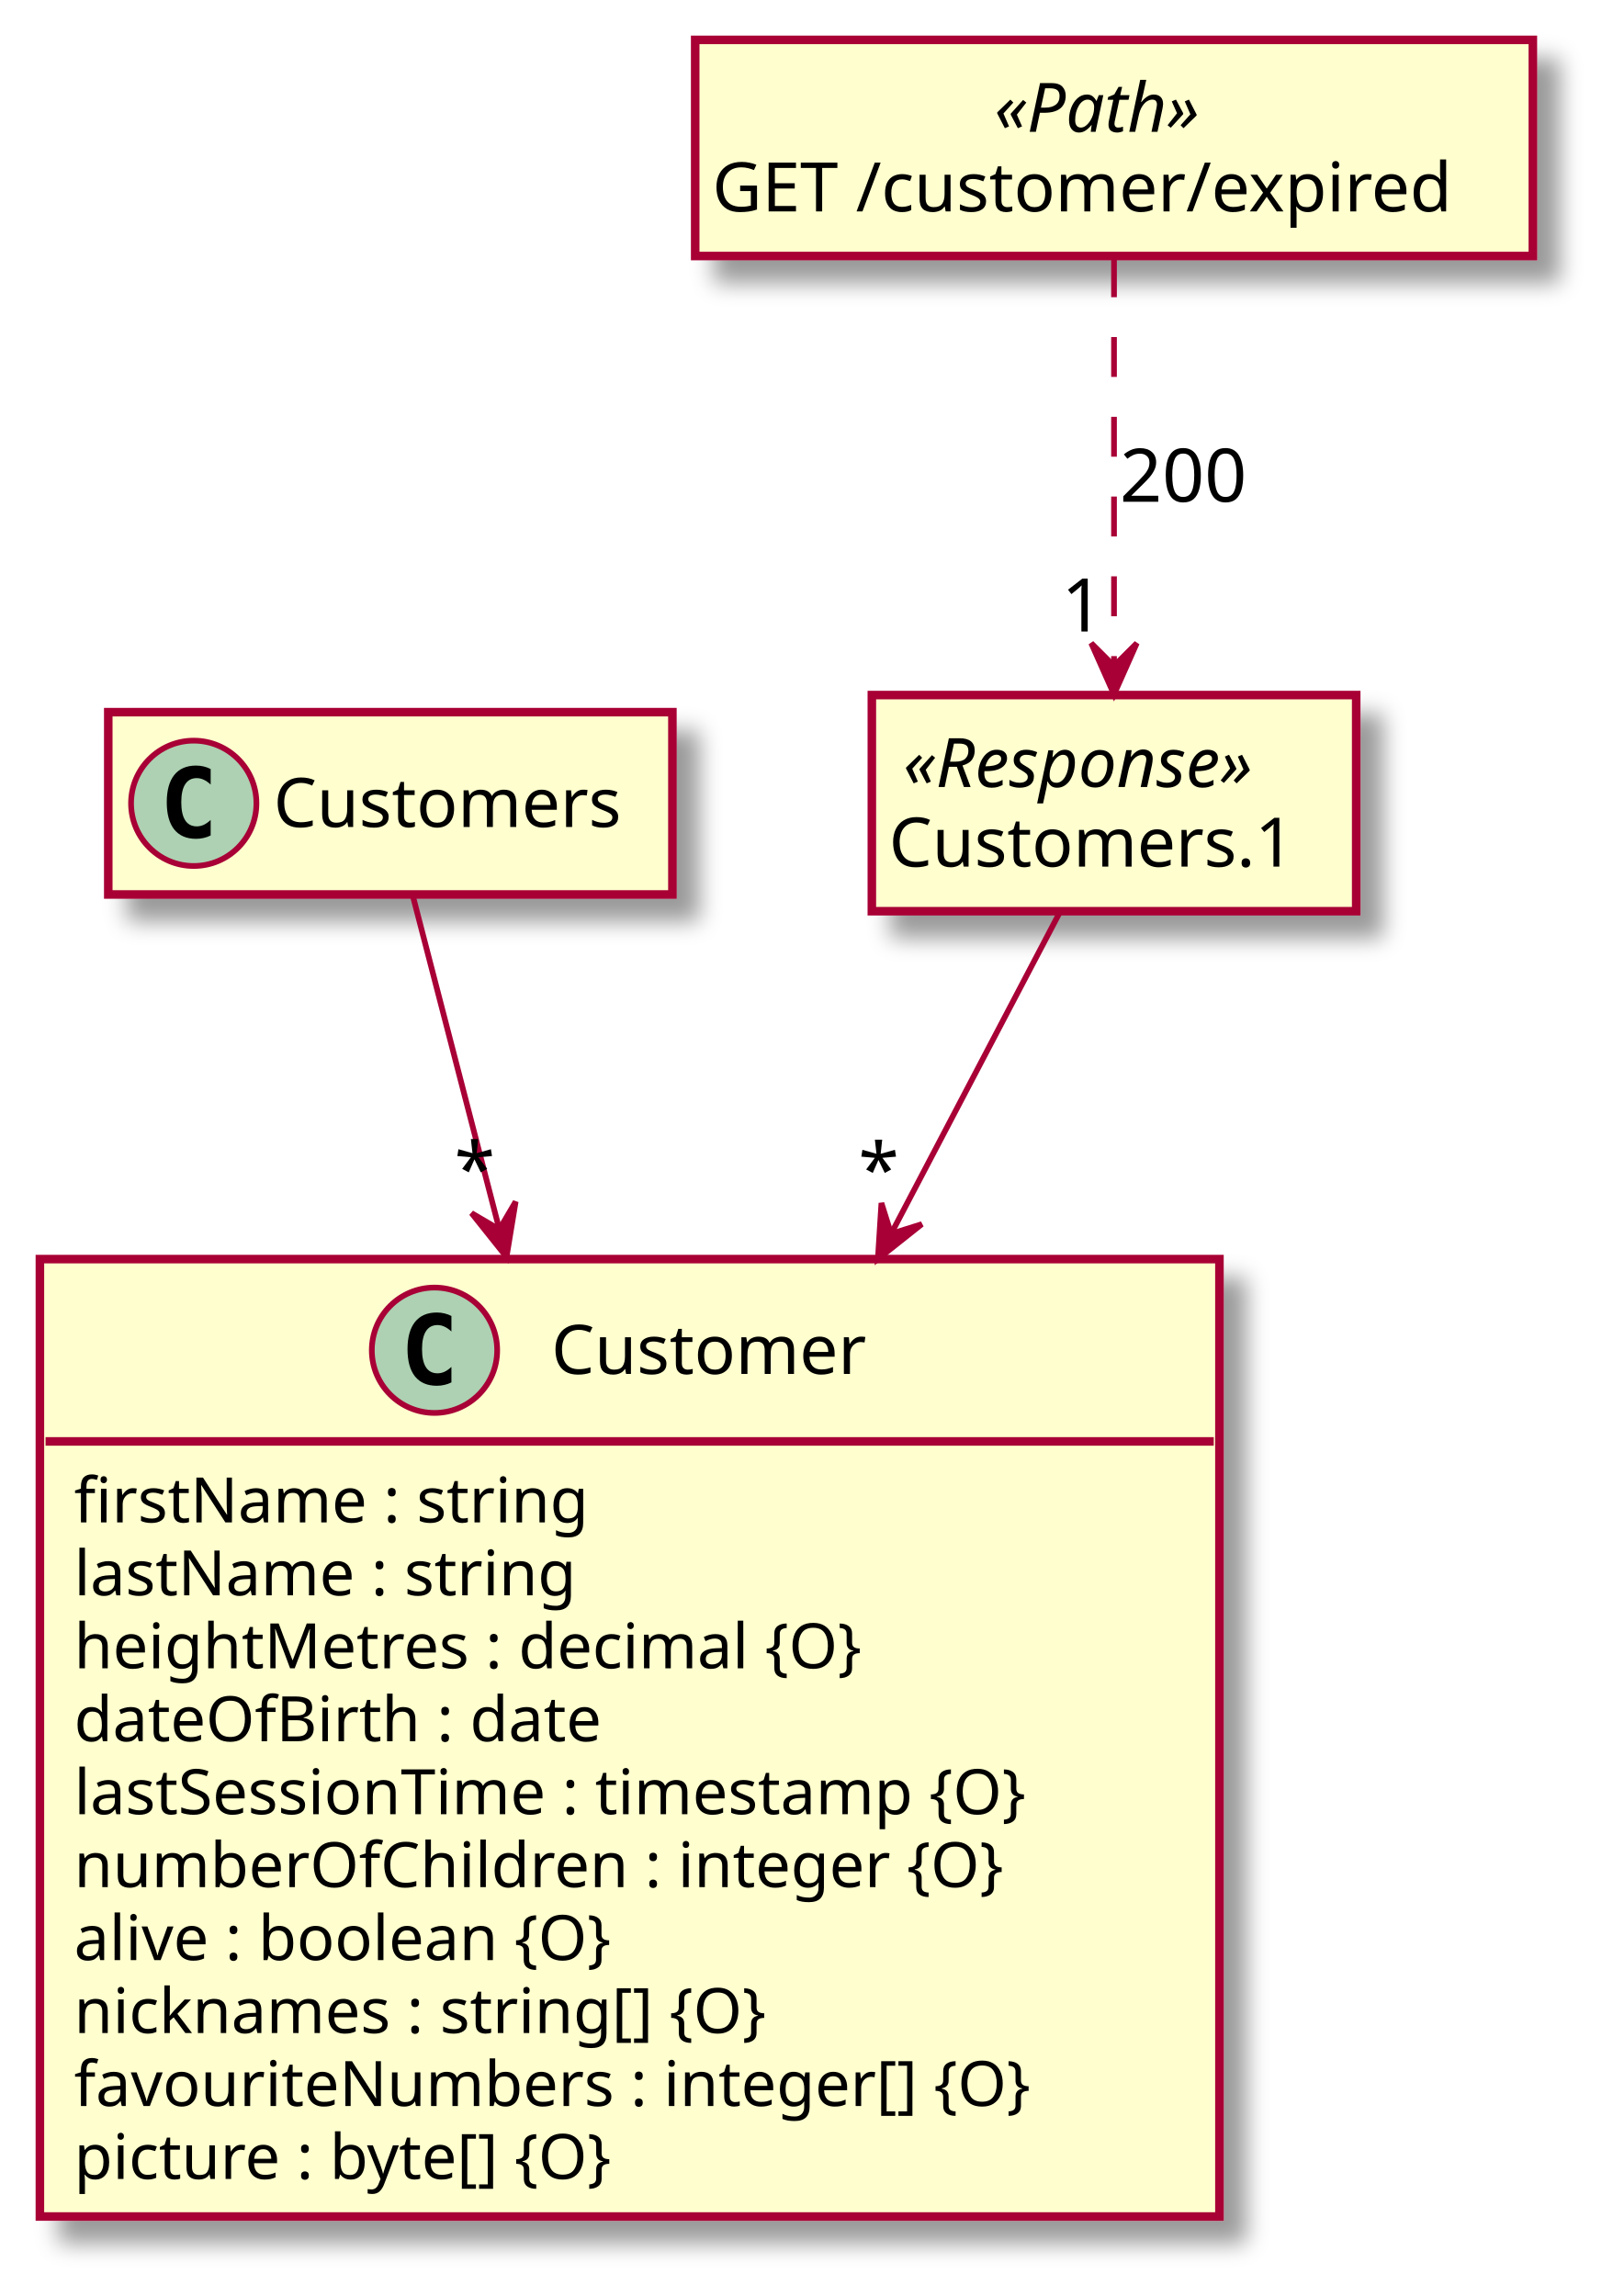
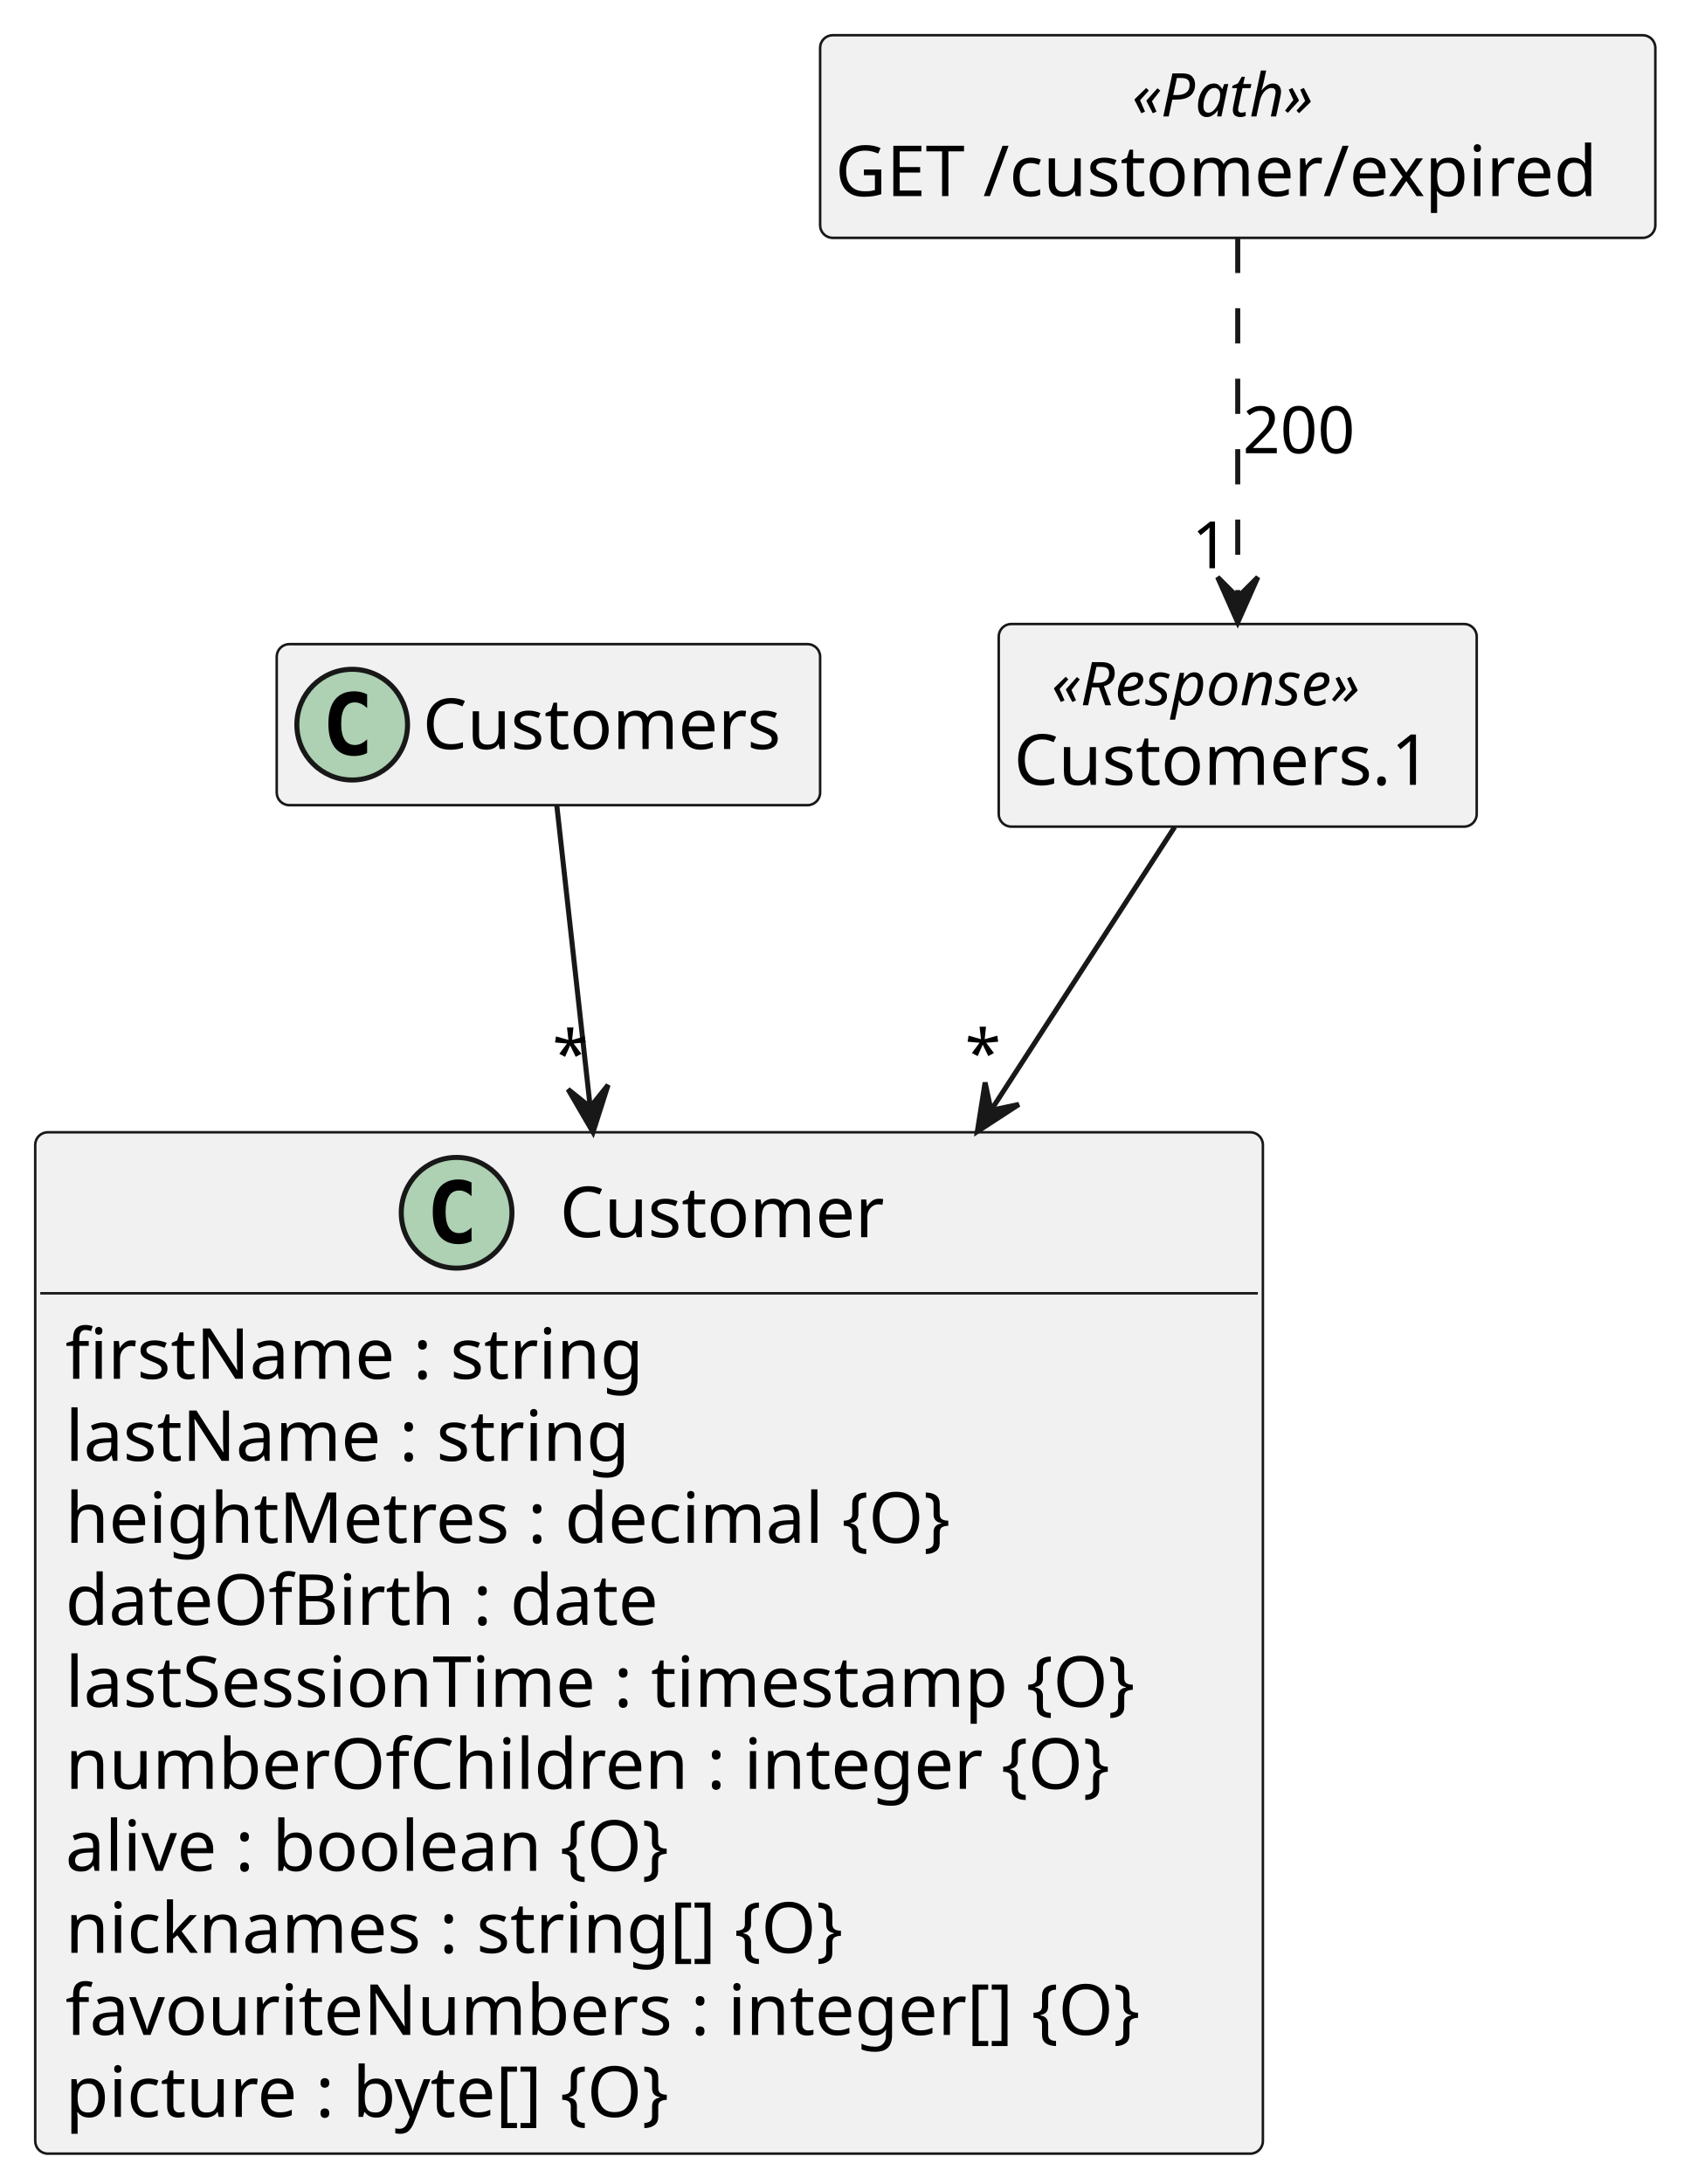
- <svg xmlns="http://www.w3.org/2000/svg" contentScriptType="application/ecmascript" contentStyleType="text/css" height="403px" preserveAspectRatio="none" style="width:283px;height:403px;" version="1.1" viewBox="0 0 283 403" width="283px" zoomAndPan="magnify">
-   <defs>
-     <filter height="300%" id="fh6a5kpxprbbz" width="300%" x="-1" y="-1">
-       <feGaussianBlur result="blurOut" stdDeviation="2.0" />
-       <feColorMatrix in="blurOut" result="blurOut2" type="matrix" values="0 0 0 0 0 0 0 0 0 0 0 0 0 0 0 0 0 0 .4 0" />
-       <feOffset dx="4.0" dy="4.0" in="blurOut2" result="blurOut3" />
-       <feBlend in="SourceGraphic" in2="blurOut3" mode="normal" />
-     </filter>
-   </defs>
+ <svg xmlns="http://www.w3.org/2000/svg" contentStyleType="text/css" height="434px" preserveAspectRatio="none" style="width:336px;height:434px;background:#FFFFFF;" version="1.1" viewBox="0 0 336 434" width="336px" zoomAndPan="magnify">
+   <defs />
  <g>
-     <rect codeLine="8" fill="#FEFECE" filter="url(#fh6a5kpxprbbz)" height="32" id="Customers" style="stroke:#A80036;stroke-width:1.5;" width="99" x="19" y="125" />
-     <ellipse cx="34" cy="141" fill="#ADD1B2" rx="11" ry="11" style="stroke:#A80036;stroke-width:1.0;" />
-     <path d="M36.969,146.641 Q36.391,146.938 35.75,147.078 Q35.109,147.234 34.406,147.234 Q31.906,147.234 30.578,145.594 Q29.266,143.938 29.266,140.812 Q29.266,137.688 30.578,136.031 Q31.906,134.375 34.406,134.375 Q35.109,134.375 35.75,134.531 Q36.406,134.688 36.969,134.984 L36.969,137.703 Q36.344,137.125 35.75,136.859 Q35.156,136.578 34.531,136.578 Q33.188,136.578 32.5,137.656 Q31.812,138.719 31.812,140.812 Q31.812,142.906 32.5,143.984 Q33.188,145.047 34.531,145.047 Q35.156,145.047 35.75,144.781 Q36.344,144.5 36.969,143.922 L36.969,146.641 Z " fill="#000000" />
-     <text fill="#000000" font-family="sans-serif" font-size="12" lengthAdjust="spacing" textLength="67" x="48" y="145.154">Customers</text>
-     <rect codeLine="11" fill="#FEFECE" filter="url(#fh6a5kpxprbbz)" height="168.047" id="Customer" style="stroke:#A80036;stroke-width:1.5;" width="207" x="7" y="221" />
-     <ellipse cx="76.25" cy="237" fill="#ADD1B2" rx="11" ry="11" style="stroke:#A80036;stroke-width:1.0;" />
-     <path d="M79.219,242.641 Q78.641,242.938 78,243.078 Q77.359,243.234 76.656,243.234 Q74.156,243.234 72.828,241.594 Q71.516,239.938 71.516,236.812 Q71.516,233.688 72.828,232.031 Q74.156,230.375 76.656,230.375 Q77.359,230.375 78,230.531 Q78.656,230.688 79.219,230.984 L79.219,233.703 Q78.594,233.125 78,232.859 Q77.406,232.578 76.781,232.578 Q75.438,232.578 74.75,233.656 Q74.062,234.719 74.062,236.812 Q74.062,238.906 74.75,239.984 Q75.438,241.047 76.781,241.047 Q77.406,241.047 78,240.781 Q78.594,240.5 79.219,239.922 L79.219,242.641 Z " fill="#000000" />
-     <text fill="#000000" font-family="sans-serif" font-size="12" lengthAdjust="spacing" textLength="60" x="96.75" y="241.154">Customer</text>
-     <line style="stroke:#A80036;stroke-width:1.5;" x1="8" x2="213" y1="253" y2="253" />
-     <text fill="#000000" font-family="sans-serif" font-size="11" lengthAdjust="spacing" textLength="101" x="13" y="267.21">firstName : string</text>
-     <text fill="#000000" font-family="sans-serif" font-size="11" lengthAdjust="spacing" textLength="99" x="13" y="280.015">lastName : string</text>
-     <text fill="#000000" font-family="sans-serif" font-size="11" lengthAdjust="spacing" textLength="157" x="13" y="292.82">heightMetres : decimal {O}</text>
-     <text fill="#000000" font-family="sans-serif" font-size="11" lengthAdjust="spacing" textLength="102" x="13" y="305.625">dateOfBirth : date</text>
-     <text fill="#000000" font-family="sans-serif" font-size="11" lengthAdjust="spacing" textLength="195" x="13" y="318.429">lastSessionTime : timestamp {O}</text>
-     <text fill="#000000" font-family="sans-serif" font-size="11" lengthAdjust="spacing" textLength="183" x="13" y="331.234">numberOfChildren : integer {O}</text>
-     <text fill="#000000" font-family="sans-serif" font-size="11" lengthAdjust="spacing" textLength="110" x="13" y="344.039">alive : boolean {O}</text>
-     <text fill="#000000" font-family="sans-serif" font-size="11" lengthAdjust="spacing" textLength="141" x="13" y="356.843">nicknames : string[] {O}</text>
-     <text fill="#000000" font-family="sans-serif" font-size="11" lengthAdjust="spacing" textLength="189" x="13" y="369.648">favouriteNumbers : integer[] {O}</text>
-     <text fill="#000000" font-family="sans-serif" font-size="11" lengthAdjust="spacing" textLength="110" x="13" y="382.453">picture : byte[] {O}</text>
-     <rect codeLine="24" fill="#FEFECE" filter="url(#fh6a5kpxprbbz)" height="37.938" id="Customers.1" style="stroke:#A80036;stroke-width:1.5;" width="85" x="153" y="122" />
-     <text fill="#000000" font-family="sans-serif" font-size="12" font-style="italic" lengthAdjust="spacing" textLength="74" x="158.5" y="138.139">«Response»</text>
-     <text fill="#000000" font-family="sans-serif" font-size="12" lengthAdjust="spacing" textLength="79" x="156" y="152.107">Customers.1</text>
-     <rect codeLine="27" fill="#FEFECE" filter="url(#fh6a5kpxprbbz)" height="37.938" id="GET /customer/expired" style="stroke:#A80036;stroke-width:1.5;" width="147" x="122" y="7" />
-     <text fill="#000000" font-family="sans-serif" font-size="12" font-style="italic" lengthAdjust="spacing" textLength="42" x="174.5" y="23.139">«Path»</text>
-     <text fill="#000000" font-family="sans-serif" font-size="12" lengthAdjust="spacing" textLength="141" x="125" y="37.107">GET /customer/expired</text>
-     <path codeLine="30" d="M72.45,157.24 C76.07,171.21 81.75,193.12 87.63,215.78 " fill="none" id="Customers-to-Customer" style="stroke:#A80036;stroke-width:1.0;" />
-     <polygon fill="#A80036" points="88.89,220.63,90.493,210.912,87.63,215.791,82.751,212.928,88.89,220.63" style="stroke:#A80036;stroke-width:1.0;" />
-     <text fill="#000000" font-family="sans-serif" font-size="13" lengthAdjust="spacing" textLength="7" x="79.732" y="209.805">*</text>
-     <path codeLine="32" d="M185.91,160.27 C178.5,174.41 167.63,195.11 156.45,216.43 " fill="none" id="Customers.1-to-Customer" style="stroke:#A80036;stroke-width:1.0;" />
-     <polygon fill="#A80036" points="154.06,220.99,161.774,214.866,156.376,216.559,154.683,211.161,154.06,220.99" style="stroke:#A80036;stroke-width:1.0;" />
-     <text fill="#000000" font-family="sans-serif" font-size="13" lengthAdjust="spacing" textLength="7" x="150.628" y="209.911">*</text>
-     <path codeLine="34" d="M195.5,45.16 C195.5,64.6 195.5,95.5 195.5,116.72 " fill="none" id="GET /customer/expired-to-Customers.1" style="stroke:#A80036;stroke-width:1.0;stroke-dasharray:7.0,7.0;" />
-     <polygon fill="#A80036" points="195.5,121.89,199.5,112.89,195.5,116.89,191.5,112.89,195.5,121.89" style="stroke:#A80036;stroke-width:1.0;" />
-     <text fill="#000000" font-family="sans-serif" font-size="13" lengthAdjust="spacing" textLength="24" x="196.5" y="88.067">200</text>
-     <text fill="#000000" font-family="sans-serif" font-size="13" lengthAdjust="spacing" textLength="8" x="186.275" y="110.838">1</text>
+     <g id="elem_Customers">
+       <rect codeLine="8" fill="#F1F1F1" height="32" id="Customers" rx="2.5" ry="2.5" style="stroke:#181818;stroke-width:0.5;" width="108" x="55" y="128" />
+       <ellipse cx="70" cy="144" fill="#ADD1B2" rx="11" ry="11" style="stroke:#181818;stroke-width:1.0;" />
+       <path d="M72.969,149.641 Q72.391,149.938 71.75,150.078 Q71.109,150.234 70.406,150.234 Q67.906,150.234 66.578,148.594 Q65.266,146.938 65.266,143.812 Q65.266,140.688 66.578,139.031 Q67.906,137.375 70.406,137.375 Q71.109,137.375 71.75,137.531 Q72.406,137.688 72.969,137.984 L72.969,140.703 Q72.344,140.125 71.75,139.859 Q71.156,139.578 70.531,139.578 Q69.188,139.578 68.5,140.656 Q67.812,141.719 67.812,143.812 Q67.812,145.906 68.5,146.984 Q69.188,148.047 70.531,148.047 Q71.156,148.047 71.75,147.781 Q72.344,147.5 72.969,146.922 L72.969,149.641 Z " fill="#000000" />
+       <text fill="#000000" font-family="sans-serif" font-size="14" lengthAdjust="spacing" textLength="76" x="84" y="148.847">Customers</text>
+     </g>
+     <g id="elem_Customer">
+       <rect codeLine="11" fill="#F1F1F1" height="202.969" id="Customer" rx="2.5" ry="2.5" style="stroke:#181818;stroke-width:0.5;" width="244" x="7" y="225" />
+       <ellipse cx="90.75" cy="241" fill="#ADD1B2" rx="11" ry="11" style="stroke:#181818;stroke-width:1.0;" />
+       <path d="M93.719,246.641 Q93.141,246.938 92.5,247.078 Q91.859,247.234 91.156,247.234 Q88.656,247.234 87.328,245.594 Q86.016,243.938 86.016,240.812 Q86.016,237.688 87.328,236.031 Q88.656,234.375 91.156,234.375 Q91.859,234.375 92.5,234.531 Q93.156,234.688 93.719,234.984 L93.719,237.703 Q93.094,237.125 92.5,236.859 Q91.906,236.578 91.281,236.578 Q89.938,236.578 89.25,237.656 Q88.562,238.719 88.562,240.812 Q88.562,242.906 89.25,243.984 Q89.938,245.047 91.281,245.047 Q91.906,245.047 92.5,244.781 Q93.094,244.5 93.719,243.922 L93.719,246.641 Z " fill="#000000" />
+       <text fill="#000000" font-family="sans-serif" font-size="14" lengthAdjust="spacing" textLength="68" x="111.25" y="245.847">Customer</text>
+       <line style="stroke:#181818;stroke-width:0.5;" x1="8" x2="250" y1="257" y2="257" />
+       <text fill="#000000" font-family="sans-serif" font-size="14" lengthAdjust="spacing" textLength="117" x="13" y="273.995">firstName : string</text>
+       <text fill="#000000" font-family="sans-serif" font-size="14" lengthAdjust="spacing" textLength="116" x="13" y="290.292">lastName : string</text>
+       <text fill="#000000" font-family="sans-serif" font-size="14" lengthAdjust="spacing" textLength="191" x="13" y="306.589">heightMetres : decimal {O}</text>
+       <text fill="#000000" font-family="sans-serif" font-size="14" lengthAdjust="spacing" textLength="122" x="13" y="322.886">dateOfBirth : date</text>
+       <text fill="#000000" font-family="sans-serif" font-size="14" lengthAdjust="spacing" textLength="232" x="13" y="339.183">lastSessionTime : timestamp {O}</text>
+       <text fill="#000000" font-family="sans-serif" font-size="14" lengthAdjust="spacing" textLength="221" x="13" y="355.479">numberOfChildren : integer {O}</text>
+       <text fill="#000000" font-family="sans-serif" font-size="14" lengthAdjust="spacing" textLength="132" x="13" y="371.776">alive : boolean {O}</text>
+       <text fill="#000000" font-family="sans-serif" font-size="14" lengthAdjust="spacing" textLength="170" x="13" y="388.073">nicknames : string[] {O}</text>
+       <text fill="#000000" font-family="sans-serif" font-size="14" lengthAdjust="spacing" textLength="227" x="13" y="404.37">favouriteNumbers : integer[] {O}</text>
+       <text fill="#000000" font-family="sans-serif" font-size="14" lengthAdjust="spacing" textLength="134" x="13" y="420.667">picture : byte[] {O}</text>
+     </g>
+     <g id="elem_Customers.1">
+       <rect codeLine="24" fill="#F1F1F1" height="40.266" id="Customers.1" rx="2.5" ry="2.5" style="stroke:#181818;stroke-width:0.5;" width="95" x="198.5" y="124" />
+       <text fill="#000000" font-family="sans-serif" font-size="12" font-style="italic" lengthAdjust="spacing" textLength="74" x="209" y="140.139">«Response»</text>
+       <text fill="#000000" font-family="sans-serif" font-size="14" lengthAdjust="spacing" textLength="89" x="201.5" y="155.964">Customers.1</text>
+     </g>
+     <g id="elem_GET /customer/expired">
+       <rect codeLine="27" fill="#F1F1F1" height="40.266" id="GET /customer/expired" rx="2.5" ry="2.5" style="stroke:#181818;stroke-width:0.5;" width="166" x="163" y="7" />
+       <text fill="#000000" font-family="sans-serif" font-size="12" font-style="italic" lengthAdjust="spacing" textLength="42" x="225" y="23.139">«Path»</text>
+       <text fill="#000000" font-family="sans-serif" font-size="14" lengthAdjust="spacing" textLength="160" x="166" y="38.964">GET /customer/expired</text>
+     </g>
+     <g id="link_Customers_Customer">
+       <path codeLine="30" d="M110.67,160.08 C112.22,174.08 114.68,196.27 117.3,219.92 " fill="none" id="Customers-to-Customer" style="stroke:#181818;stroke-width:1.0;" />
+       <polygon fill="#181818" points="117.86,224.98,120.859,215.599,117.317,220.01,112.907,216.467,117.86,224.98" style="stroke:#181818;stroke-width:1.0;" />
+       <text fill="#000000" font-family="sans-serif" font-size="13" lengthAdjust="spacing" textLength="7" x="109.785" y="214.047">*</text>
+     </g>
+     <g id="link_Customers.1_Customer">
+       <path codeLine="32" d="M233.48,164.32 C224.3,178.47 211.05,198.91 197.05,220.51 " fill="none" id="Customers.1-to-Customer" style="stroke:#181818;stroke-width:1.0;" />
+       <polygon fill="#181818" points="194.25,224.84,202.503,219.465,196.97,220.645,195.791,215.112,194.25,224.84" style="stroke:#181818;stroke-width:1.0;" />
+       <text fill="#000000" font-family="sans-serif" font-size="13" lengthAdjust="spacing" textLength="7" x="191.785" y="213.897">*</text>
+     </g>
+     <g id="link_GET /customer/expired_Customers.1">
+       <path codeLine="34" d="M246,47.25 C246,66.82 246,97.21 246,118.49 " fill="none" id="GET /customer/expired-to-Customers.1" style="stroke:#181818;stroke-width:1.0;stroke-dasharray:7.0,7.0;" />
+       <polygon fill="#181818" points="246,123.69,250,114.69,246,118.69,242,114.69,246,123.69" style="stroke:#181818;stroke-width:1.0;" />
+       <text fill="#000000" font-family="sans-serif" font-size="13" lengthAdjust="spacing" textLength="24" x="247" y="90.067">200</text>
+       <text fill="#000000" font-family="sans-serif" font-size="13" lengthAdjust="spacing" textLength="8" x="236.875" y="112.917">1</text>
+     </g>
  </g>
</svg>
